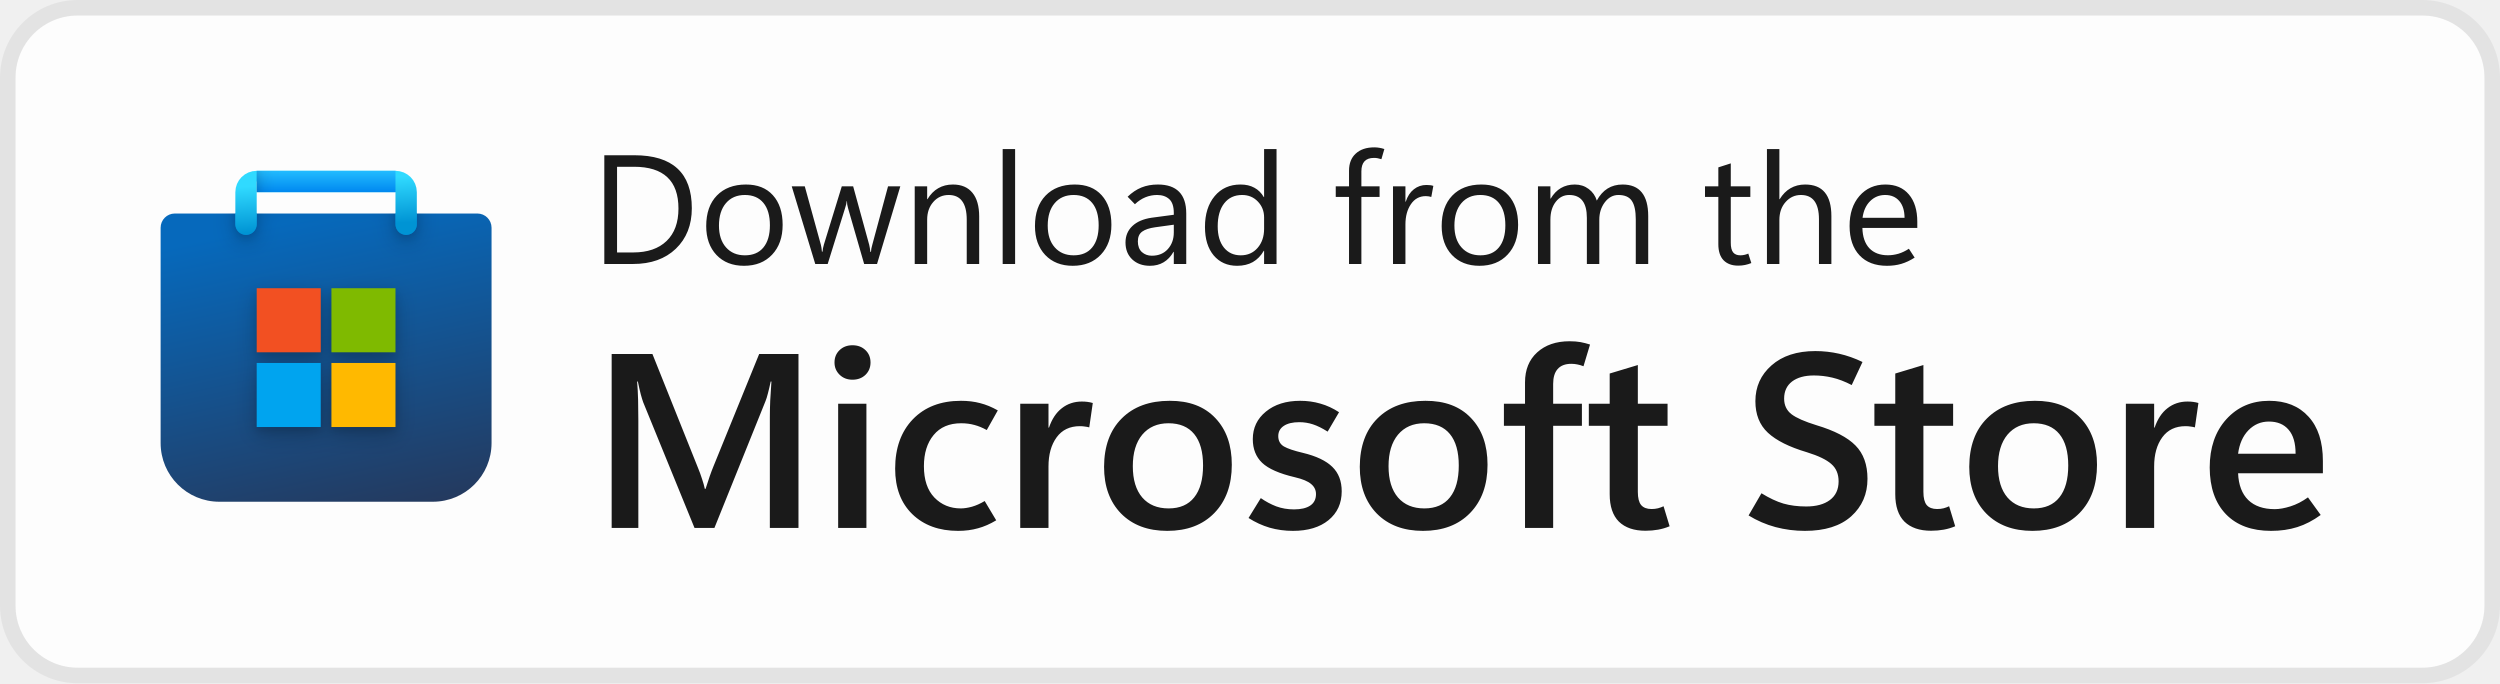
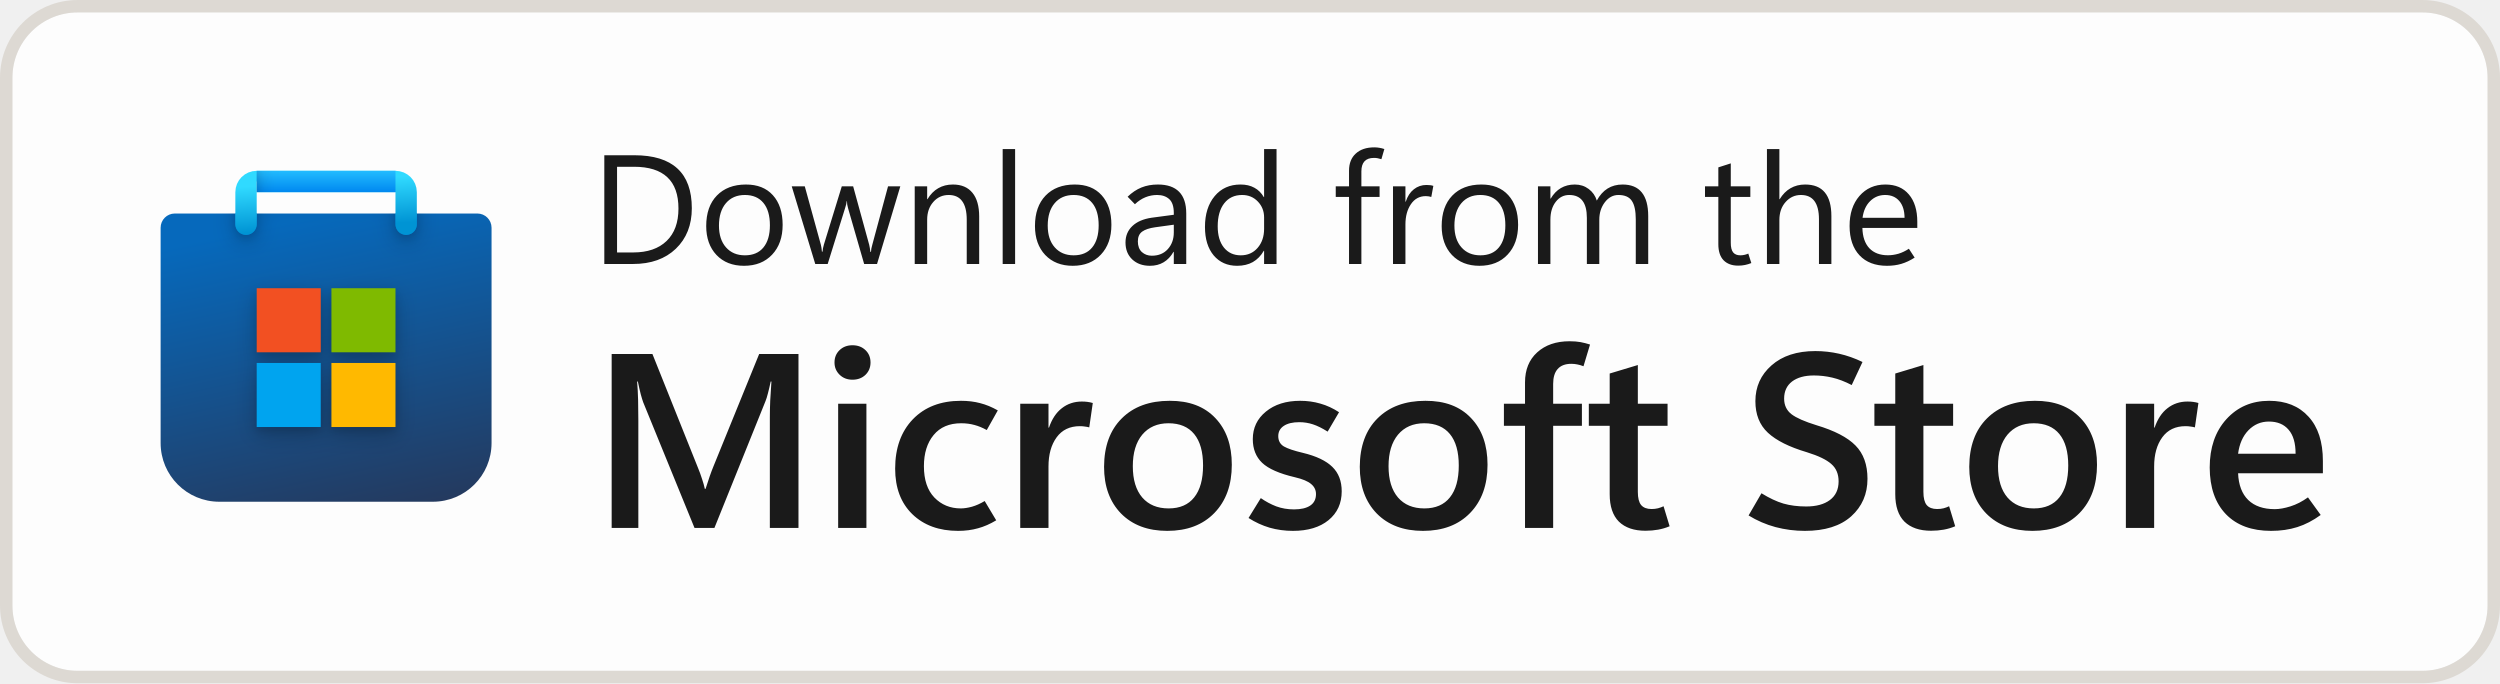
<svg xmlns="http://www.w3.org/2000/svg" width="161" height="44" viewBox="0 0 161 44" fill="none">
-   <rect x="1" y="1" width="159" height="42" rx="4" fill="#FDFDFD" />
-   <rect x="0.5" y="0.5" width="160" height="43" rx="4.5" stroke="black" stroke-opacity="0.058" />
+   <rect x="0.8" y="0.8" width="159.4" height="42.4" rx="4.2" fill="#FDFDFD" />
+   <rect x="0.4" y="0.4" width="160.2" height="43.2" rx="4.6" stroke="#DDD9D3" stroke-width="0.8" />
  <g clip-path="url(#clip0_1049_9143)">
    <g clip-path="url(#clip1_1049_9143)">
      <path d="M10.344 14.667C10.344 14.16 10.754 13.75 11.26 13.75H30.74C31.246 13.75 31.656 14.16 31.656 14.667V28.531C31.656 30.62 29.963 32.312 27.875 32.312H14.125C12.037 32.312 10.344 30.62 10.344 28.531V14.667Z" fill="url(#paint0_linear_1049_9143)" />
      <mask id="mask0_1049_9143" style="mask-type:alpha" maskUnits="userSpaceOnUse" x="10" y="13" width="22" height="20">
        <path d="M10.344 14.667C10.344 14.16 10.754 13.75 11.26 13.75H30.74C31.246 13.75 31.656 14.16 31.656 14.667V28.531C31.656 30.62 29.963 32.312 27.875 32.312H14.125C12.037 32.312 10.344 30.62 10.344 28.531V14.667Z" fill="url(#paint1_linear_1049_9143)" />
      </mask>
      <g mask="url(#mask0_1049_9143)">
        <g filter="url(#filter0_dd_1049_9143)">
          <path d="M15.844 14.438V11.688H26.156V14.438" stroke="url(#paint2_linear_1049_9143)" stroke-width="1.375" stroke-linecap="round" />
        </g>
      </g>
      <g filter="url(#filter1_dd_1049_9143)">
        <path d="M20.657 18.562H16.532V22.688H20.657V18.562Z" fill="#F25022" />
        <path d="M25.469 18.562H21.344V22.688H25.469V18.562Z" fill="#7FBA00" />
        <path d="M25.469 23.375H21.344V27.5H25.469V23.375Z" fill="#FFB900" />
        <path d="M20.656 23.375H16.531V27.5H20.656V23.375Z" fill="#00A4EF" />
      </g>
      <path d="M15.844 14.438V12.375C15.844 11.995 16.152 11.688 16.531 11.688H25.469C25.848 11.688 26.156 11.995 26.156 12.375V14.438" stroke="url(#paint3_linear_1049_9143)" stroke-width="1.375" stroke-linecap="round" />
      <rect x="16.531" y="11" width="8.938" height="1.375" fill="url(#paint4_linear_1049_9143)" />
      <mask id="mask1_1049_9143" style="mask-type:alpha" maskUnits="userSpaceOnUse" x="16" y="11" width="10" height="2">
        <rect x="16.531" y="11" width="8.938" height="1.375" fill="url(#paint5_linear_1049_9143)" />
      </mask>
      <g mask="url(#mask1_1049_9143)">
        <g filter="url(#filter2_dd_1049_9143)">
          <rect x="14.545" y="11.688" width="1.986" height="3.438" fill="#C4C4C4" />
        </g>
      </g>
    </g>
  </g>
  <path d="M38.918 17V9.998H40.852C42.085 9.998 43.01 10.283 43.625 10.852C44.243 11.419 44.553 12.272 44.553 13.411C44.553 14.492 44.209 15.361 43.523 16.019C42.839 16.673 41.922 17 40.773 17H38.918ZM39.738 10.74V16.258H40.783C41.701 16.258 42.416 16.012 42.927 15.521C43.438 15.029 43.693 14.332 43.693 13.431C43.693 12.532 43.454 11.86 42.976 11.414C42.5 10.965 41.786 10.74 40.832 10.74H39.738ZM47.912 17.117C47.173 17.117 46.582 16.884 46.14 16.419C45.7 15.95 45.48 15.33 45.48 14.559C45.48 13.722 45.708 13.068 46.164 12.596C46.62 12.124 47.242 11.886 48.029 11.883C48.775 11.88 49.356 12.109 49.773 12.571C50.192 13.034 50.402 13.67 50.402 14.48C50.402 15.281 50.176 15.921 49.724 16.399C49.274 16.878 48.671 17.117 47.912 17.117ZM47.971 16.443C48.488 16.443 48.885 16.276 49.162 15.94C49.442 15.602 49.582 15.125 49.582 14.51C49.582 13.882 49.442 13.4 49.162 13.065C48.882 12.726 48.485 12.557 47.971 12.557C47.456 12.557 47.05 12.732 46.75 13.084C46.45 13.435 46.301 13.917 46.301 14.529C46.301 15.122 46.452 15.589 46.755 15.931C47.058 16.273 47.463 16.443 47.971 16.443ZM57.98 12L56.481 17H55.651L54.616 13.411C54.59 13.32 54.572 13.243 54.562 13.182C54.556 13.117 54.55 13.042 54.543 12.957H54.523C54.517 13.042 54.505 13.115 54.489 13.177C54.473 13.239 54.45 13.317 54.421 13.411L53.303 17H52.502L50.988 12H51.828L52.863 15.76C52.88 15.815 52.893 15.88 52.902 15.955C52.915 16.03 52.925 16.115 52.932 16.209H52.971C52.977 16.137 52.987 16.064 53 15.989C53.013 15.911 53.033 15.831 53.059 15.75L54.211 12H54.943L55.978 15.77C55.995 15.831 56.008 15.9 56.018 15.975C56.031 16.046 56.042 16.128 56.052 16.219H56.091C56.094 16.154 56.102 16.084 56.115 16.009C56.132 15.934 56.151 15.854 56.174 15.77L57.19 12H57.98ZM63.059 17H62.258V14.148C62.258 13.618 62.16 13.221 61.965 12.957C61.773 12.69 61.483 12.557 61.096 12.557C60.695 12.557 60.363 12.708 60.1 13.011C59.839 13.31 59.709 13.69 59.709 14.148V17H58.908V12H59.709V12.83H59.728C59.917 12.514 60.148 12.278 60.422 12.122C60.695 11.963 61.011 11.883 61.369 11.883C61.916 11.883 62.334 12.06 62.624 12.415C62.914 12.767 63.059 13.276 63.059 13.943V17ZM64.572 17V9.598H65.373V17H64.572ZM69.084 17.117C68.345 17.117 67.754 16.884 67.311 16.419C66.872 15.95 66.652 15.33 66.652 14.559C66.652 13.722 66.88 13.068 67.336 12.596C67.792 12.124 68.413 11.886 69.201 11.883C69.947 11.88 70.528 12.109 70.944 12.571C71.364 13.034 71.574 13.67 71.574 14.48C71.574 15.281 71.348 15.921 70.895 16.399C70.446 16.878 69.842 17.117 69.084 17.117ZM69.143 16.443C69.66 16.443 70.057 16.276 70.334 15.94C70.614 15.602 70.754 15.125 70.754 14.51C70.754 13.882 70.614 13.4 70.334 13.065C70.054 12.726 69.657 12.557 69.143 12.557C68.628 12.557 68.221 12.732 67.922 13.084C67.622 13.435 67.473 13.917 67.473 14.529C67.473 15.122 67.624 15.589 67.927 15.931C68.23 16.273 68.635 16.443 69.143 16.443ZM76.394 17H75.593V16.219H75.573C75.401 16.518 75.188 16.743 74.934 16.893C74.683 17.042 74.39 17.117 74.055 17.117C73.586 17.117 73.207 16.98 72.917 16.707C72.627 16.434 72.482 16.071 72.482 15.618C72.482 15.192 72.629 14.838 72.922 14.559C73.215 14.279 73.63 14.1 74.167 14.021L75.593 13.831V13.719C75.593 13.299 75.495 13.001 75.3 12.825C75.105 12.646 74.844 12.557 74.519 12.557C74.258 12.557 74.007 12.605 73.767 12.703C73.526 12.801 73.299 12.95 73.088 13.152L72.619 12.669C72.899 12.399 73.197 12.2 73.513 12.073C73.829 11.946 74.18 11.883 74.567 11.883C75.173 11.883 75.629 12.039 75.935 12.352C76.241 12.661 76.394 13.126 76.394 13.748V17ZM75.593 14.969V14.471L74.387 14.637C74.019 14.689 73.742 14.782 73.557 14.915C73.371 15.049 73.278 15.258 73.278 15.545C73.278 15.844 73.365 16.074 73.537 16.233C73.713 16.39 73.926 16.468 74.177 16.468C74.61 16.468 74.953 16.326 75.207 16.043C75.464 15.76 75.593 15.402 75.593 14.969ZM81.389 16.15C81.203 16.473 80.967 16.715 80.681 16.878C80.397 17.037 80.061 17.117 79.67 17.117C79.042 17.117 78.539 16.894 78.161 16.448C77.787 15.999 77.6 15.389 77.6 14.617C77.6 13.79 77.808 13.128 78.225 12.63C78.641 12.132 79.196 11.883 79.89 11.883C80.235 11.883 80.531 11.951 80.778 12.088C81.029 12.221 81.232 12.423 81.389 12.693H81.408V9.598H82.209V17H81.408V16.15H81.389ZM78.42 14.578C78.42 15.154 78.553 15.61 78.82 15.945C79.091 16.277 79.452 16.443 79.904 16.443C80.353 16.443 80.716 16.282 80.993 15.96C81.27 15.638 81.408 15.231 81.408 14.739V14.002C81.408 13.598 81.273 13.257 81.003 12.977C80.736 12.697 80.399 12.557 79.992 12.557C79.504 12.557 79.12 12.736 78.84 13.094C78.56 13.452 78.42 13.947 78.42 14.578ZM88.962 10.252C88.871 10.223 88.788 10.201 88.713 10.188C88.641 10.175 88.565 10.169 88.483 10.169C88.21 10.169 88.007 10.242 87.873 10.389C87.74 10.535 87.673 10.75 87.673 11.033V12H88.845V12.684H87.673V17H86.877V12.684H86.022V12H86.877V10.994C86.877 10.522 87.022 10.154 87.311 9.891C87.601 9.624 87.998 9.49 88.503 9.49C88.627 9.49 88.739 9.5 88.84 9.52C88.941 9.536 89.045 9.562 89.152 9.598L88.962 10.252ZM92.175 12.684C92.113 12.664 92.058 12.651 92.009 12.645C91.96 12.635 91.898 12.63 91.823 12.63C91.416 12.63 91.096 12.804 90.861 13.152C90.627 13.497 90.51 13.93 90.51 14.451V17H89.709V12H90.51V12.991H90.529C90.643 12.64 90.817 12.373 91.052 12.19C91.286 12.005 91.556 11.912 91.862 11.912C91.963 11.912 92.048 11.917 92.116 11.927C92.188 11.937 92.251 11.951 92.307 11.971L92.175 12.684ZM95.275 17.117C94.537 17.117 93.946 16.884 93.503 16.419C93.064 15.95 92.844 15.33 92.844 14.559C92.844 13.722 93.072 13.068 93.527 12.596C93.983 12.124 94.605 11.886 95.393 11.883C96.138 11.88 96.719 12.109 97.136 12.571C97.556 13.034 97.766 13.67 97.766 14.48C97.766 15.281 97.539 15.921 97.087 16.399C96.638 16.878 96.034 17.117 95.275 17.117ZM95.334 16.443C95.852 16.443 96.249 16.276 96.525 15.94C96.805 15.602 96.945 15.125 96.945 14.51C96.945 13.882 96.805 13.4 96.525 13.065C96.245 12.726 95.848 12.557 95.334 12.557C94.82 12.557 94.413 12.732 94.113 13.084C93.814 13.435 93.664 13.917 93.664 14.529C93.664 15.122 93.815 15.589 94.118 15.931C94.421 16.273 94.826 16.443 95.334 16.443ZM106.145 17H105.344V14.129C105.344 13.575 105.257 13.175 105.085 12.928C104.916 12.68 104.629 12.557 104.226 12.557C103.884 12.557 103.592 12.713 103.352 13.025C103.114 13.338 102.995 13.712 102.995 14.148V17H102.194V14.031C102.194 13.54 102.1 13.172 101.911 12.928C101.722 12.68 101.438 12.557 101.057 12.557C100.705 12.557 100.415 12.705 100.188 13.001C99.96 13.294 99.846 13.676 99.846 14.148V17H99.045V12H99.846V12.791H99.865C100.044 12.488 100.262 12.262 100.52 12.112C100.78 11.959 101.079 11.883 101.418 11.883C101.76 11.883 102.058 11.979 102.312 12.171C102.565 12.36 102.74 12.609 102.834 12.918C103.02 12.573 103.251 12.314 103.527 12.142C103.804 11.969 104.126 11.883 104.494 11.883C105.044 11.883 105.456 12.052 105.729 12.391C106.006 12.729 106.145 13.239 106.145 13.919V17ZM112.785 16.941C112.648 16.997 112.513 17.037 112.38 17.064C112.25 17.093 112.102 17.107 111.936 17.107C111.538 17.107 111.226 16.992 110.998 16.761C110.773 16.526 110.661 16.181 110.661 15.726V12.684H109.802V12H110.661V10.779L111.462 10.521V12H112.722V12.684H111.462V15.633C111.462 15.919 111.512 16.126 111.613 16.253C111.717 16.38 111.872 16.443 112.077 16.443C112.175 16.443 112.269 16.432 112.36 16.409C112.451 16.386 112.528 16.36 112.59 16.331L112.785 16.941ZM117.941 17H117.141V14.119C117.141 13.598 117.043 13.208 116.848 12.947C116.656 12.687 116.366 12.557 115.979 12.557C115.588 12.557 115.259 12.708 114.992 13.011C114.725 13.31 114.592 13.696 114.592 14.168V17H113.791V9.598H114.592V12.83H114.611C114.803 12.514 115.036 12.278 115.31 12.122C115.583 11.963 115.897 11.883 116.252 11.883C116.815 11.883 117.237 12.052 117.517 12.391C117.8 12.729 117.941 13.239 117.941 13.919V17ZM123.474 14.681H119.938C119.951 15.244 120.1 15.678 120.383 15.984C120.669 16.287 121.07 16.439 121.584 16.439C121.809 16.439 122.033 16.406 122.258 16.341C122.486 16.273 122.71 16.165 122.932 16.019L123.303 16.59C123.02 16.772 122.736 16.906 122.453 16.99C122.17 17.075 121.859 17.117 121.521 17.117C120.765 17.117 120.176 16.893 119.753 16.443C119.33 15.994 119.117 15.367 119.113 14.563C119.11 13.759 119.322 13.112 119.748 12.62C120.178 12.129 120.734 11.883 121.418 11.883C122.069 11.883 122.574 12.096 122.932 12.523C123.293 12.946 123.474 13.533 123.474 14.285V14.681ZM122.653 14.026C122.65 13.564 122.538 13.204 122.316 12.947C122.095 12.687 121.791 12.557 121.403 12.557C121.022 12.557 120.699 12.69 120.432 12.957C120.168 13.221 120.007 13.577 119.948 14.026H122.653Z" fill="black" fill-opacity="0.896" />
  <path d="M51.422 34H49.578V26.852C49.578 26.529 49.586 26.177 49.602 25.797C49.622 25.412 49.648 25.003 49.68 24.57H49.633C49.57 24.867 49.51 25.122 49.453 25.336C49.401 25.544 49.349 25.711 49.297 25.836L46.008 34H44.727L41.422 25.906C41.38 25.792 41.328 25.622 41.266 25.398C41.208 25.174 41.146 24.898 41.078 24.57H41.031C41.062 24.945 41.083 25.344 41.094 25.766C41.104 26.182 41.109 26.622 41.109 27.086V34H39.391V22.797H42.016L44.93 30.078C45.044 30.354 45.138 30.609 45.211 30.844C45.289 31.073 45.349 31.287 45.391 31.484H45.438C45.531 31.188 45.62 30.919 45.703 30.68C45.786 30.44 45.865 30.232 45.938 30.055L48.891 22.797H51.422V34ZM54.898 24.453C54.565 24.453 54.289 24.346 54.07 24.133C53.852 23.919 53.742 23.656 53.742 23.344C53.742 23.021 53.852 22.755 54.07 22.547C54.289 22.338 54.565 22.234 54.898 22.234C55.237 22.234 55.516 22.338 55.734 22.547C55.953 22.755 56.062 23.021 56.062 23.344C56.062 23.662 55.953 23.927 55.734 24.141C55.516 24.349 55.237 24.453 54.898 24.453ZM55.797 34H53.977V26H55.797V34ZM64.156 33.508C63.76 33.747 63.367 33.919 62.977 34.023C62.586 34.133 62.161 34.188 61.703 34.188C60.474 34.188 59.49 33.828 58.75 33.109C58.016 32.391 57.648 31.414 57.648 30.18C57.648 28.852 58.029 27.792 58.789 27C59.555 26.208 60.586 25.812 61.883 25.812C62.336 25.812 62.747 25.862 63.117 25.961C63.492 26.055 63.872 26.211 64.258 26.43L63.547 27.695C63.276 27.544 63.01 27.435 62.75 27.367C62.49 27.294 62.206 27.258 61.898 27.258C61.133 27.258 60.542 27.51 60.125 28.016C59.708 28.521 59.5 29.19 59.5 30.023C59.5 30.898 59.724 31.57 60.172 32.039C60.625 32.508 61.193 32.742 61.875 32.742C62.083 32.742 62.323 32.706 62.594 32.633C62.865 32.555 63.138 32.432 63.414 32.266L64.156 33.508ZM70.148 27.523C70.049 27.497 69.953 27.479 69.859 27.469C69.771 27.453 69.667 27.445 69.547 27.445C68.896 27.445 68.396 27.685 68.047 28.164C67.698 28.643 67.523 29.268 67.523 30.039V34H65.703V26H67.523V27.539H67.555C67.742 26.987 68.018 26.57 68.383 26.289C68.747 26.003 69.177 25.859 69.672 25.859C69.812 25.859 69.938 25.867 70.047 25.883C70.162 25.898 70.271 25.922 70.375 25.953L70.148 27.523ZM75.172 34.188C73.922 34.188 72.93 33.815 72.195 33.07C71.466 32.32 71.102 31.318 71.102 30.062C71.107 28.734 71.487 27.695 72.242 26.945C72.997 26.19 74.026 25.812 75.328 25.812C76.583 25.807 77.562 26.177 78.266 26.922C78.974 27.662 79.328 28.664 79.328 29.93C79.328 31.232 78.953 32.268 78.203 33.039C77.458 33.805 76.448 34.188 75.172 34.188ZM75.258 32.742C75.982 32.742 76.531 32.505 76.906 32.031C77.287 31.557 77.477 30.872 77.477 29.977C77.477 29.091 77.287 28.417 76.906 27.953C76.526 27.49 75.974 27.258 75.25 27.258C74.537 27.258 73.974 27.503 73.562 27.992C73.156 28.482 72.953 29.159 72.953 30.023C72.953 30.893 73.156 31.565 73.562 32.039C73.969 32.508 74.534 32.742 75.258 32.742ZM80.406 33.359L81.195 32.078C81.508 32.297 81.838 32.474 82.188 32.609C82.542 32.74 82.924 32.805 83.336 32.805C83.784 32.805 84.13 32.724 84.375 32.562C84.625 32.396 84.75 32.148 84.75 31.82C84.75 31.56 84.646 31.344 84.438 31.172C84.234 30.995 83.885 30.849 83.391 30.734C82.391 30.5 81.688 30.19 81.281 29.805C80.88 29.419 80.68 28.912 80.68 28.281C80.68 27.557 80.961 26.966 81.523 26.508C82.086 26.044 82.823 25.812 83.734 25.812C84.188 25.812 84.62 25.872 85.031 25.992C85.443 26.107 85.844 26.292 86.234 26.547L85.5 27.797C85.156 27.578 84.841 27.422 84.555 27.328C84.268 27.234 83.974 27.188 83.672 27.188C83.245 27.188 82.912 27.268 82.672 27.43C82.438 27.586 82.32 27.805 82.32 28.086C82.32 28.383 82.44 28.604 82.68 28.75C82.924 28.891 83.333 29.029 83.906 29.164C84.771 29.372 85.404 29.674 85.805 30.07C86.206 30.461 86.406 30.984 86.406 31.641C86.406 32.417 86.122 33.036 85.555 33.5C84.992 33.958 84.229 34.188 83.266 34.188C82.745 34.188 82.245 34.12 81.766 33.984C81.292 33.844 80.838 33.635 80.406 33.359ZM91.641 34.188C90.391 34.188 89.398 33.815 88.664 33.07C87.935 32.32 87.57 31.318 87.57 30.062C87.576 28.734 87.956 27.695 88.711 26.945C89.466 26.19 90.495 25.812 91.797 25.812C93.052 25.807 94.031 26.177 94.734 26.922C95.443 27.662 95.797 28.664 95.797 29.93C95.797 31.232 95.422 32.268 94.672 33.039C93.927 33.805 92.917 34.188 91.641 34.188ZM91.727 32.742C92.451 32.742 93 32.505 93.375 32.031C93.755 31.557 93.945 30.872 93.945 29.977C93.945 29.091 93.755 28.417 93.375 27.953C92.995 27.49 92.443 27.258 91.719 27.258C91.005 27.258 90.443 27.503 90.031 27.992C89.625 28.482 89.422 29.159 89.422 30.023C89.422 30.893 89.625 31.565 90.031 32.039C90.438 32.508 91.003 32.742 91.727 32.742ZM101.977 23.586C101.831 23.529 101.698 23.49 101.578 23.469C101.458 23.443 101.328 23.43 101.188 23.43C100.802 23.43 100.51 23.542 100.312 23.766C100.12 23.984 100.023 24.302 100.023 24.719V26H101.875V27.422H100.023V34H98.211V27.422H96.852V26H98.211V24.625C98.211 23.812 98.471 23.169 98.992 22.695C99.518 22.216 100.214 21.977 101.078 21.977C101.349 21.977 101.583 21.995 101.781 22.031C101.979 22.068 102.185 22.12 102.398 22.188L101.977 23.586ZM107.523 33.891C107.289 33.99 107.044 34.062 106.789 34.109C106.534 34.156 106.26 34.18 105.969 34.18C105.229 34.18 104.659 33.984 104.258 33.594C103.862 33.198 103.664 32.609 103.664 31.828V27.422H102.32V26H103.664V24.055L105.477 23.508V26H107.391V27.422H105.477V31.68C105.477 32.07 105.547 32.352 105.688 32.523C105.833 32.695 106.057 32.781 106.359 32.781C106.505 32.781 106.643 32.766 106.773 32.734C106.909 32.698 107.029 32.654 107.133 32.602L107.523 33.891ZM112.609 33.195L113.438 31.766C113.943 32.078 114.414 32.3 114.852 32.43C115.289 32.555 115.779 32.617 116.32 32.617C116.966 32.617 117.474 32.479 117.844 32.203C118.219 31.922 118.406 31.521 118.406 31C118.406 30.526 118.25 30.154 117.938 29.883C117.63 29.607 117.107 29.354 116.367 29.125C115.227 28.787 114.388 28.367 113.852 27.867C113.315 27.367 113.047 26.69 113.047 25.836C113.047 24.909 113.393 24.141 114.086 23.531C114.779 22.917 115.719 22.609 116.906 22.609C117.427 22.609 117.94 22.667 118.445 22.781C118.951 22.896 119.451 23.073 119.945 23.312L119.25 24.797C118.818 24.573 118.404 24.414 118.008 24.32C117.617 24.227 117.219 24.18 116.812 24.18C116.219 24.18 115.75 24.31 115.406 24.57C115.068 24.831 114.898 25.198 114.898 25.672C114.898 26.094 115.055 26.427 115.367 26.672C115.68 26.912 116.216 27.148 116.977 27.383C118.143 27.732 118.982 28.167 119.492 28.688C120.008 29.208 120.266 29.924 120.266 30.836C120.266 31.815 119.917 32.62 119.219 33.25C118.521 33.875 117.526 34.188 116.234 34.188C115.589 34.188 114.958 34.107 114.344 33.945C113.729 33.779 113.151 33.529 112.609 33.195ZM125.914 33.891C125.68 33.99 125.435 34.062 125.18 34.109C124.924 34.156 124.651 34.18 124.359 34.18C123.62 34.18 123.049 33.984 122.648 33.594C122.253 33.198 122.055 32.609 122.055 31.828V27.422H120.711V26H122.055V24.055L123.867 23.508V26H125.781V27.422H123.867V31.68C123.867 32.07 123.938 32.352 124.078 32.523C124.224 32.695 124.448 32.781 124.75 32.781C124.896 32.781 125.034 32.766 125.164 32.734C125.299 32.698 125.419 32.654 125.523 32.602L125.914 33.891ZM130.891 34.188C129.641 34.188 128.648 33.815 127.914 33.07C127.185 32.32 126.82 31.318 126.82 30.062C126.826 28.734 127.206 27.695 127.961 26.945C128.716 26.19 129.745 25.812 131.047 25.812C132.302 25.807 133.281 26.177 133.984 26.922C134.693 27.662 135.047 28.664 135.047 29.93C135.047 31.232 134.672 32.268 133.922 33.039C133.177 33.805 132.167 34.188 130.891 34.188ZM130.977 32.742C131.701 32.742 132.25 32.505 132.625 32.031C133.005 31.557 133.195 30.872 133.195 29.977C133.195 29.091 133.005 28.417 132.625 27.953C132.245 27.49 131.693 27.258 130.969 27.258C130.255 27.258 129.693 27.503 129.281 27.992C128.875 28.482 128.672 29.159 128.672 30.023C128.672 30.893 128.875 31.565 129.281 32.039C129.688 32.508 130.253 32.742 130.977 32.742ZM141.352 27.523C141.253 27.497 141.156 27.479 141.062 27.469C140.974 27.453 140.87 27.445 140.75 27.445C140.099 27.445 139.599 27.685 139.25 28.164C138.901 28.643 138.727 29.268 138.727 30.039V34H136.906V26H138.727V27.539H138.758C138.945 26.987 139.221 26.57 139.586 26.289C139.951 26.003 140.38 25.859 140.875 25.859C141.016 25.859 141.141 25.867 141.25 25.883C141.365 25.898 141.474 25.922 141.578 25.953L141.352 27.523ZM149.594 30.477H144.133C144.164 31.232 144.383 31.807 144.789 32.203C145.195 32.594 145.763 32.789 146.492 32.789C146.789 32.789 147.128 32.729 147.508 32.609C147.888 32.49 148.263 32.297 148.633 32.031L149.453 33.164C148.958 33.523 148.456 33.784 147.945 33.945C147.435 34.107 146.872 34.188 146.258 34.188C145.013 34.188 144.044 33.831 143.352 33.117C142.659 32.398 142.31 31.396 142.305 30.109C142.305 28.828 142.661 27.792 143.375 27C144.094 26.208 145.013 25.812 146.133 25.812C147.206 25.812 148.049 26.151 148.664 26.828C149.284 27.5 149.594 28.453 149.594 29.688V30.477ZM147.836 29.219C147.836 28.531 147.685 28.016 147.383 27.672C147.086 27.323 146.664 27.148 146.117 27.148C145.602 27.148 145.161 27.336 144.797 27.711C144.438 28.081 144.216 28.583 144.133 29.219H147.836Z" fill="black" fill-opacity="0.896" />
  <defs>
    <filter id="filter0_dd_1049_9143" x="13.781" y="10.083" width="14.438" height="6.875" filterUnits="userSpaceOnUse" color-interpolation-filters="sRGB">
      <feFlood flood-opacity="0" result="BackgroundImageFix" />
      <feColorMatrix in="SourceAlpha" type="matrix" values="0 0 0 0 0 0 0 0 0 0 0 0 0 0 0 0 0 0 127 0" result="hardAlpha" />
      <feOffset dy="0.229" />
      <feGaussianBlur stdDeviation="0.229" />
      <feColorMatrix type="matrix" values="0 0 0 0 0 0 0 0 0 0 0 0 0 0 0 0 0 0 0.1 0" />
      <feBlend mode="normal" in2="BackgroundImageFix" result="effect1_dropShadow_1049_9143" />
      <feColorMatrix in="SourceAlpha" type="matrix" values="0 0 0 0 0 0 0 0 0 0 0 0 0 0 0 0 0 0 127 0" result="hardAlpha" />
      <feOffset dy="0.458" />
      <feGaussianBlur stdDeviation="0.688" />
      <feColorMatrix type="matrix" values="0 0 0 0 0 0 0 0 0 0 0 0 0 0 0 0 0 0 0.2 0" />
      <feBlend mode="normal" in2="effect1_dropShadow_1049_9143" result="effect2_dropShadow_1049_9143" />
      <feBlend mode="normal" in="SourceGraphic" in2="effect2_dropShadow_1049_9143" result="shape" />
    </filter>
    <filter id="filter1_dd_1049_9143" x="15.156" y="17.646" width="11.688" height="11.688" filterUnits="userSpaceOnUse" color-interpolation-filters="sRGB">
      <feFlood flood-opacity="0" result="BackgroundImageFix" />
      <feColorMatrix in="SourceAlpha" type="matrix" values="0 0 0 0 0 0 0 0 0 0 0 0 0 0 0 0 0 0 127 0" result="hardAlpha" />
      <feOffset dy="0.229" />
      <feGaussianBlur stdDeviation="0.229" />
      <feColorMatrix type="matrix" values="0 0 0 0 0 0 0 0 0 0 0 0 0 0 0 0 0 0 0.1 0" />
      <feBlend mode="normal" in2="BackgroundImageFix" result="effect1_dropShadow_1049_9143" />
      <feColorMatrix in="SourceAlpha" type="matrix" values="0 0 0 0 0 0 0 0 0 0 0 0 0 0 0 0 0 0 127 0" result="hardAlpha" />
      <feOffset dy="0.458" />
      <feGaussianBlur stdDeviation="0.688" />
      <feColorMatrix type="matrix" values="0 0 0 0 0 0 0 0 0 0 0 0 0 0 0 0 0 0 0.2 0" />
      <feBlend mode="normal" in2="effect1_dropShadow_1049_9143" result="effect2_dropShadow_1049_9143" />
      <feBlend mode="normal" in="SourceGraphic" in2="effect2_dropShadow_1049_9143" result="shape" />
    </filter>
    <filter id="filter2_dd_1049_9143" x="13.17" y="9.396" width="15.659" height="6.188" filterUnits="userSpaceOnUse" color-interpolation-filters="sRGB">
      <feFlood flood-opacity="0" result="BackgroundImageFix" />
      <feColorMatrix in="SourceAlpha" type="matrix" values="0 0 0 0 0 0 0 0 0 0 0 0 0 0 0 0 0 0 127 0" result="hardAlpha" />
      <feOffset dy="-0.917" />
      <feGaussianBlur stdDeviation="0.229" />
      <feColorMatrix type="matrix" values="0 0 0 0 0 0 0 0 0 0 0 0 0 0 0 0 0 0 0.1 0" />
      <feBlend mode="normal" in2="BackgroundImageFix" result="effect1_dropShadow_1049_9143" />
      <feColorMatrix in="SourceAlpha" type="matrix" values="0 0 0 0 0 0 0 0 0 0 0 0 0 0 0 0 0 0 127 0" result="hardAlpha" />
      <feOffset dy="-0.917" />
      <feGaussianBlur stdDeviation="0.688" />
      <feColorMatrix type="matrix" values="0 0 0 0 0 0 0 0 0 0 0 0 0 0 0 0 0 0 0.2 0" />
      <feBlend mode="normal" in2="effect1_dropShadow_1049_9143" result="effect2_dropShadow_1049_9143" />
      <feBlend mode="normal" in="SourceGraphic" in2="effect2_dropShadow_1049_9143" result="shape" />
    </filter>
    <linearGradient id="paint0_linear_1049_9143" x1="21" y1="13.75" x2="25.096" y2="32.954" gradientUnits="userSpaceOnUse">
      <stop stop-color="#0669BC" />
      <stop offset="1" stop-color="#243A5F" />
    </linearGradient>
    <linearGradient id="paint1_linear_1049_9143" x1="21" y1="13.75" x2="25.096" y2="32.954" gradientUnits="userSpaceOnUse">
      <stop stop-color="#0078D4" />
      <stop offset="1" stop-color="#114A8B" />
    </linearGradient>
    <linearGradient id="paint2_linear_1049_9143" x1="21" y1="11.688" x2="21.193" y2="14.649" gradientUnits="userSpaceOnUse">
      <stop stop-color="#28AFEA" />
      <stop offset="1" stop-color="#0078D4" />
    </linearGradient>
    <linearGradient id="paint3_linear_1049_9143" x1="21" y1="11.688" x2="21.193" y2="14.649" gradientUnits="userSpaceOnUse">
      <stop stop-color="#30DAFF" />
      <stop offset="1" stop-color="#0094D4" />
    </linearGradient>
    <linearGradient id="paint4_linear_1049_9143" x1="20.503" y1="11" x2="20.503" y2="12.375" gradientUnits="userSpaceOnUse">
      <stop stop-color="#22BCFF" />
      <stop offset="1" stop-color="#0088F0" />
    </linearGradient>
    <linearGradient id="paint5_linear_1049_9143" x1="20.503" y1="11" x2="20.503" y2="12.375" gradientUnits="userSpaceOnUse">
      <stop stop-color="#28AFEA" />
      <stop offset="1" stop-color="#3CCBF4" />
    </linearGradient>
    <clipPath id="clip0_1049_9143">
      <rect width="22" height="22" fill="white" transform="translate(10 11)" />
    </clipPath>
    <clipPath id="clip1_1049_9143">
      <rect width="22" height="22" fill="white" transform="translate(10 11)" />
    </clipPath>
  </defs>
</svg>
